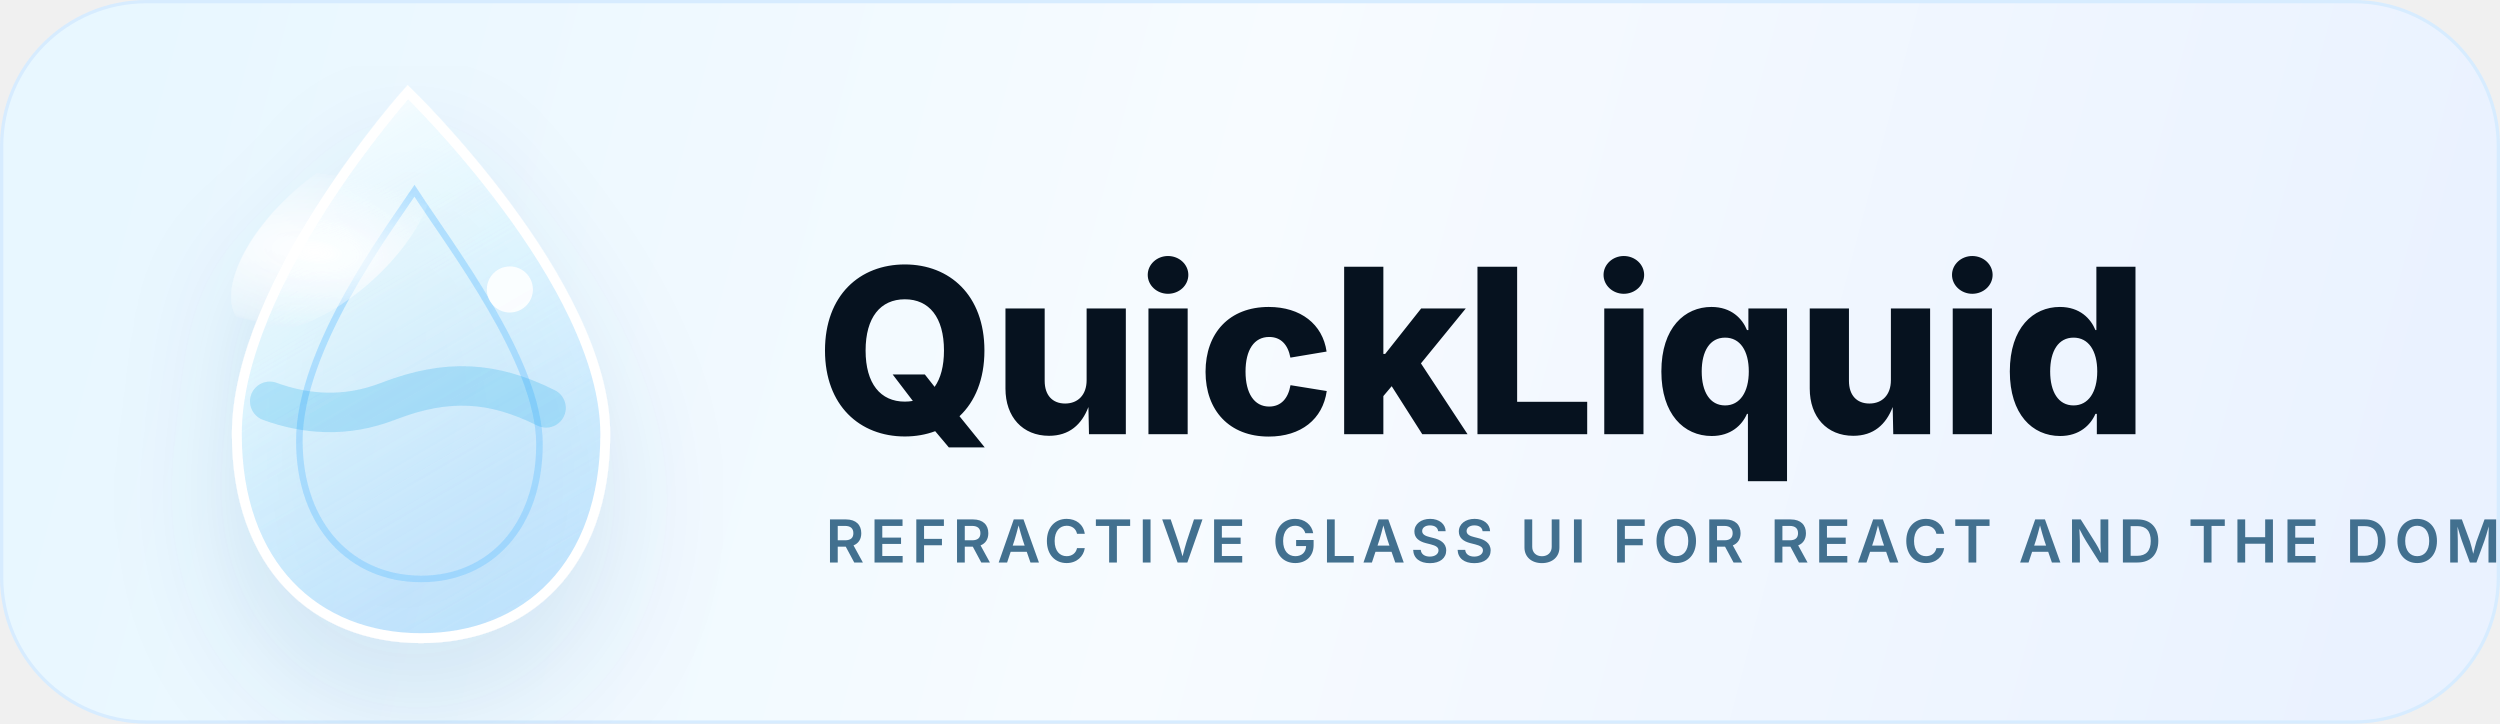
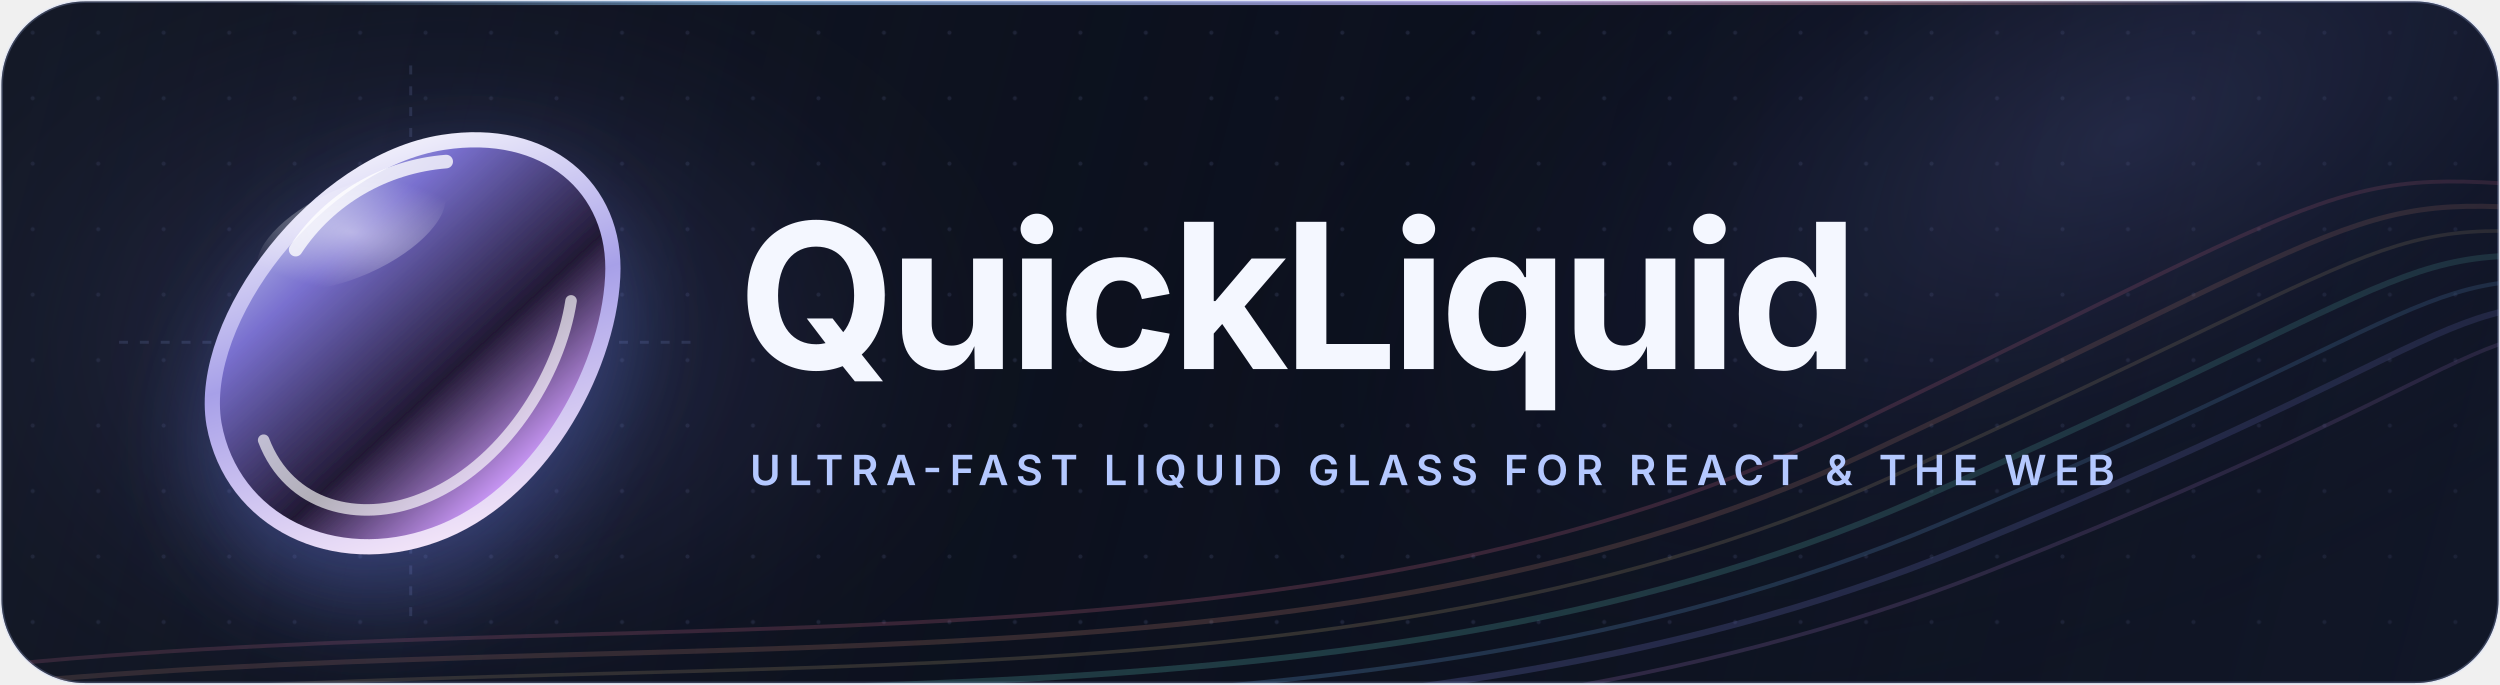
- <svg xmlns="http://www.w3.org/2000/svg" width="760" height="220" viewBox="0 0 760 220" fill="none" role="img" aria-labelledby="title desc">
+ <svg xmlns="http://www.w3.org/2000/svg" width="840" height="230" viewBox="0 0 840 230" fill="none" role="img" aria-labelledby="title desc">
  <defs>
-     <linearGradient id="bg" x1="40" y1="20" x2="720" y2="200" gradientUnits="userSpaceOnUse">
-       <stop stop-color="#E8F7FF" />
-       <stop offset="0.48" stop-color="#F7FBFF" />
-       <stop offset="1" stop-color="#EAF2FF" />
+     <clipPath id="panel-clip">
+       <rect x="0.5" y="0.5" width="839" height="229" rx="28" />
+     </clipPath>
+     <linearGradient id="panel-bg" x1="0" y1="0" x2="840" y2="230" gradientUnits="userSpaceOnUse">
+       <stop offset="0" stop-color="#070910" />
+       <stop offset="0.52" stop-color="#0B101D" />
+       <stop offset="1" stop-color="#111725" />
    </linearGradient>
-     <linearGradient id="drop" x1="83" y1="28" x2="174" y2="184" gradientUnits="userSpaceOnUse">
-       <stop stop-color="#FFFFFF" stop-opacity="0.95" />
-       <stop offset="0.4" stop-color="#DDF6FF" stop-opacity="0.72" />
-       <stop offset="1" stop-color="#9FD6FF" stop-opacity="0.54" />
+     <radialGradient id="aura-left" cx="0" cy="0" r="1" gradientUnits="userSpaceOnUse" gradientTransform="translate(150 116) scale(210 150)">
+       <stop stop-color="#758CFF" stop-opacity="0.28" />
+       <stop offset="0.55" stop-color="#7970CF" stop-opacity="0.1" />
+       <stop offset="1" stop-color="#070910" stop-opacity="0" />
+     </radialGradient>
+     <radialGradient id="aura-right" cx="0" cy="0" r="1" gradientUnits="userSpaceOnUse" gradientTransform="translate(715 44) rotate(155) scale(340 165)">
+       <stop stop-color="#9299FF" stop-opacity="0.24" />
+       <stop offset="0.5" stop-color="#202448" stop-opacity="0.22" />
+       <stop offset="1" stop-color="#070910" stop-opacity="0" />
+     </radialGradient>
+     <linearGradient id="glass-pane-fill" x1="16" y1="10" x2="810" y2="220" gradientUnits="userSpaceOnUse">
+       <stop stop-color="#232C43" stop-opacity="0.45" />
+       <stop offset="0.55" stop-color="#101423" stop-opacity="0.2" />
+       <stop offset="1" stop-color="#111629" stop-opacity="0.48" />
    </linearGradient>
-     <radialGradient id="spec" cx="0" cy="0" r="1" gradientUnits="userSpaceOnUse" gradientTransform="translate(94 72) rotate(49) scale(60 24)">
+     <linearGradient id="top-edge" x1="90" y1="0" x2="750" y2="0" gradientUnits="userSpaceOnUse">
+       <stop offset="0" stop-color="#96CFFF" stop-opacity="0" />
+       <stop offset="0.24" stop-color="#96CFFF" stop-opacity="0.6" />
+       <stop offset="0.62" stop-color="#C8B5FF" stop-opacity="0.72" />
+       <stop offset="0.82" stop-color="#FFB1BD" stop-opacity="0.42" />
+       <stop offset="1" stop-color="#FFB1BD" stop-opacity="0" />
+     </linearGradient>
+     <linearGradient id="pebble-fill" x1="4" y1="4" x2="27" y2="29" gradientUnits="userSpaceOnUse">
+       <stop stop-color="#E8FAFF" />
+       <stop offset="0.29" stop-color="#7970CF" />
+       <stop offset="0.59" stop-color="#211934" />
+       <stop offset="0.81" stop-color="#C997F6" />
+       <stop offset="1" stop-color="#F4B6A3" />
+     </linearGradient>
+     <linearGradient id="pebble-rim" x1="12" y1="2" x2="21" y2="30" gradientUnits="userSpaceOnUse">
      <stop stop-color="#FFFFFF" />
+       <stop offset="0.47" stop-color="#A7A0E8" />
+       <stop offset="1" stop-color="#FFF0FB" />
+     </linearGradient>
+     <radialGradient id="pebble-spec" cx="0" cy="0" r="1" gradientUnits="userSpaceOnUse" gradientTransform="translate(118 78) rotate(32) scale(46 20)">
+       <stop stop-color="#FFFFFF" stop-opacity="0.85" />
      <stop offset="1" stop-color="#FFFFFF" stop-opacity="0" />
    </radialGradient>
-     <filter id="shadow" x="20" y="0" width="200" height="220" filterUnits="userSpaceOnUse" color-interpolation-filters="sRGB">
-       <feDropShadow dx="0" dy="20" stdDeviation="18" flood-color="#0062A8" flood-opacity="0.18" />
+     <filter id="pebble-glow" x="-45%" y="-45%" width="190%" height="190%" filterUnits="objectBoundingBox" color-interpolation-filters="sRGB">
+       <feDropShadow dx="0" dy="14" stdDeviation="16" flood-color="#758CFF" flood-opacity="0.34" />
    </filter>
  </defs>
-   <rect x="0.5" y="0.5" width="759" height="219" rx="44" fill="url(#bg)" stroke="#D7ECFF" />
-   <g filter="url(#shadow)">
-     <path d="M124 28C124 28 72 86 72 132C72 171.765 95.805 194 128 194C160.194 194 184 171.765 184 132C184 86 124 28 124 28Z" fill="url(#drop)" stroke="white" stroke-width="3" />
-     <path d="M91 134C91 106 118 70 126 58C137 75 164 110 164 135C164 160 149 176 128 176C107 176 91 160 91 134Z" stroke="#76C7FF" stroke-opacity="0.45" stroke-width="2" />
-     <path d="M82 122C93 126 105 127 118 122C136 115 150 116 166 124" stroke="#0EA5E9" stroke-opacity="0.22" stroke-width="12" stroke-linecap="round" />
-     <ellipse cx="101" cy="72" rx="38" ry="18" transform="rotate(-42 101 72)" fill="url(#spec)" />
-     <circle cx="155" cy="88" r="7" fill="#FFFFFF" fill-opacity="0.88" />
+   <g clip-path="url(#panel-clip)">
+     <rect x="0" y="0" width="840" height="230" fill="url(#panel-bg)" />
+     <rect x="0" y="0" width="840" height="230" fill="url(#aura-left)" />
+     <rect x="0" y="0" width="840" height="230" fill="url(#aura-right)" />
+     <pattern id="dots" width="22" height="22" patternUnits="userSpaceOnUse">
+       <circle cx="11" cy="11" r="0.7" fill="#A4B5FF" fill-opacity="0.14" />
+     </pattern>
+     <rect x="0" y="0" width="840" height="230" fill="url(#dots)" />
+     <g fill="none" stroke-linecap="round">
+       <path d="M -40 228 C 190 198, 430 236, 620 144 S 780 56, 890 66" stroke="#FA799B" stroke-width="1.3" stroke-opacity="0.24" />
+       <path d="M -40 234 C 198 205, 436 242, 628 152 S 786 64, 895 74" stroke="#FFA485" stroke-width="1.7" stroke-opacity="0.22" />
+       <path d="M -40 240 C 206 212, 442 248, 636 160 S 792 72, 900 82" stroke="#FFDC91" stroke-width="1.2" stroke-opacity="0.2" />
+       <path d="M -40 246 C 214 219, 448 254, 644 168 S 798 80, 905 90" stroke="#73EDDC" stroke-width="2" stroke-opacity="0.24" />
+       <path d="M -40 252 C 222 226, 454 260, 652 176 S 804 88, 910 98" stroke="#75BDFF" stroke-width="1.4" stroke-opacity="0.26" />
+       <path d="M -40 258 C 230 233, 460 266, 660 184 S 810 96, 915 106" stroke="#9299FF" stroke-width="2.1" stroke-opacity="0.25" />
+       <path d="M -40 264 C 238 240, 466 272, 668 192 S 816 104, 920 114" stroke="#DF9DFE" stroke-width="1.3" stroke-opacity="0.22" />
+     </g>
+     <rect x="0" y="0" width="840" height="230" fill="url(#glass-pane-fill)" />
+     <line x1="138" y1="22" x2="138" y2="208" stroke="#9DB8FF" stroke-opacity="0.14" stroke-dasharray="3 4" />
+     <line x1="40" y1="115" x2="236" y2="115" stroke="#9DB8FF" stroke-opacity="0.14" stroke-dasharray="3 4" />
+     <g filter="url(#pebble-glow)">
+       <g transform="translate(52 29) scale(5.38)">
+         <path d="M18 3.5c6.4-1 10.9 2.8 10.6 8.4-.3 6-4.7 13.8-11.1 16.1-6.3 2.3-12.7-.8-13.8-6.9C2.6 14.6 10.2 4.7 18 3.5Z" fill="url(#pebble-fill)" stroke="url(#pebble-rim)" stroke-width="0.95" />
+         <path d="M6.8 22.1c1.6 4.2 6 5.2 9.8 3.7 5.2-2 8.7-7.8 9.4-12.4" stroke="#FFFFFF" stroke-opacity="0.65" stroke-width="0.72" stroke-linecap="round" />
+         <path d="M8.8 10.2c2.1-3.2 5.6-5.2 9.4-5.5" stroke="#FFFFFF" stroke-opacity="0.78" stroke-width="0.85" stroke-linecap="round" />
+       </g>
+     </g>
+     <ellipse cx="118" cy="78" rx="34" ry="15" transform="rotate(-24 118 78)" fill="url(#pebble-spec)" opacity="0.55" />
+     <text x="248" y="124" fill="#F4F7FF" font-family="'Outfit', 'Inter', ui-sans-serif, system-ui, -apple-system, Segoe UI, sans-serif" font-size="68" font-weight="700" letter-spacing="-2">QuickLiquid</text>
+     <text x="252" y="163" fill="#B4C8FF" font-family="'Outfit', 'Inter', ui-sans-serif, system-ui, -apple-system, Segoe UI, sans-serif" font-size="14" font-weight="600" letter-spacing="2.6">ULTRA-FAST LIQUID GLASS FOR REACT &amp; THE WEB</text>
  </g>
-   <text x="248" y="132" fill="#06121F" font-family="Inter, ui-sans-serif, system-ui, -apple-system, Segoe UI, sans-serif" font-size="70" font-weight="800" letter-spacing="-1">QuickLiquid</text>
-   <text x="251" y="171" fill="#42708F" font-family="Inter, ui-sans-serif, system-ui, -apple-system, Segoe UI, sans-serif" font-size="18" font-weight="600" letter-spacing="1.8">REFRACTIVE GLASS UI FOR REACT AND THE DOM</text>
+   <rect x="0.5" y="0.5" width="839" height="229" rx="28" stroke="#B8CBFF" stroke-opacity="0.22" />
+   <line x1="84" y1="1" x2="756" y2="1" stroke="url(#top-edge)" stroke-width="1.4" />
</svg>
